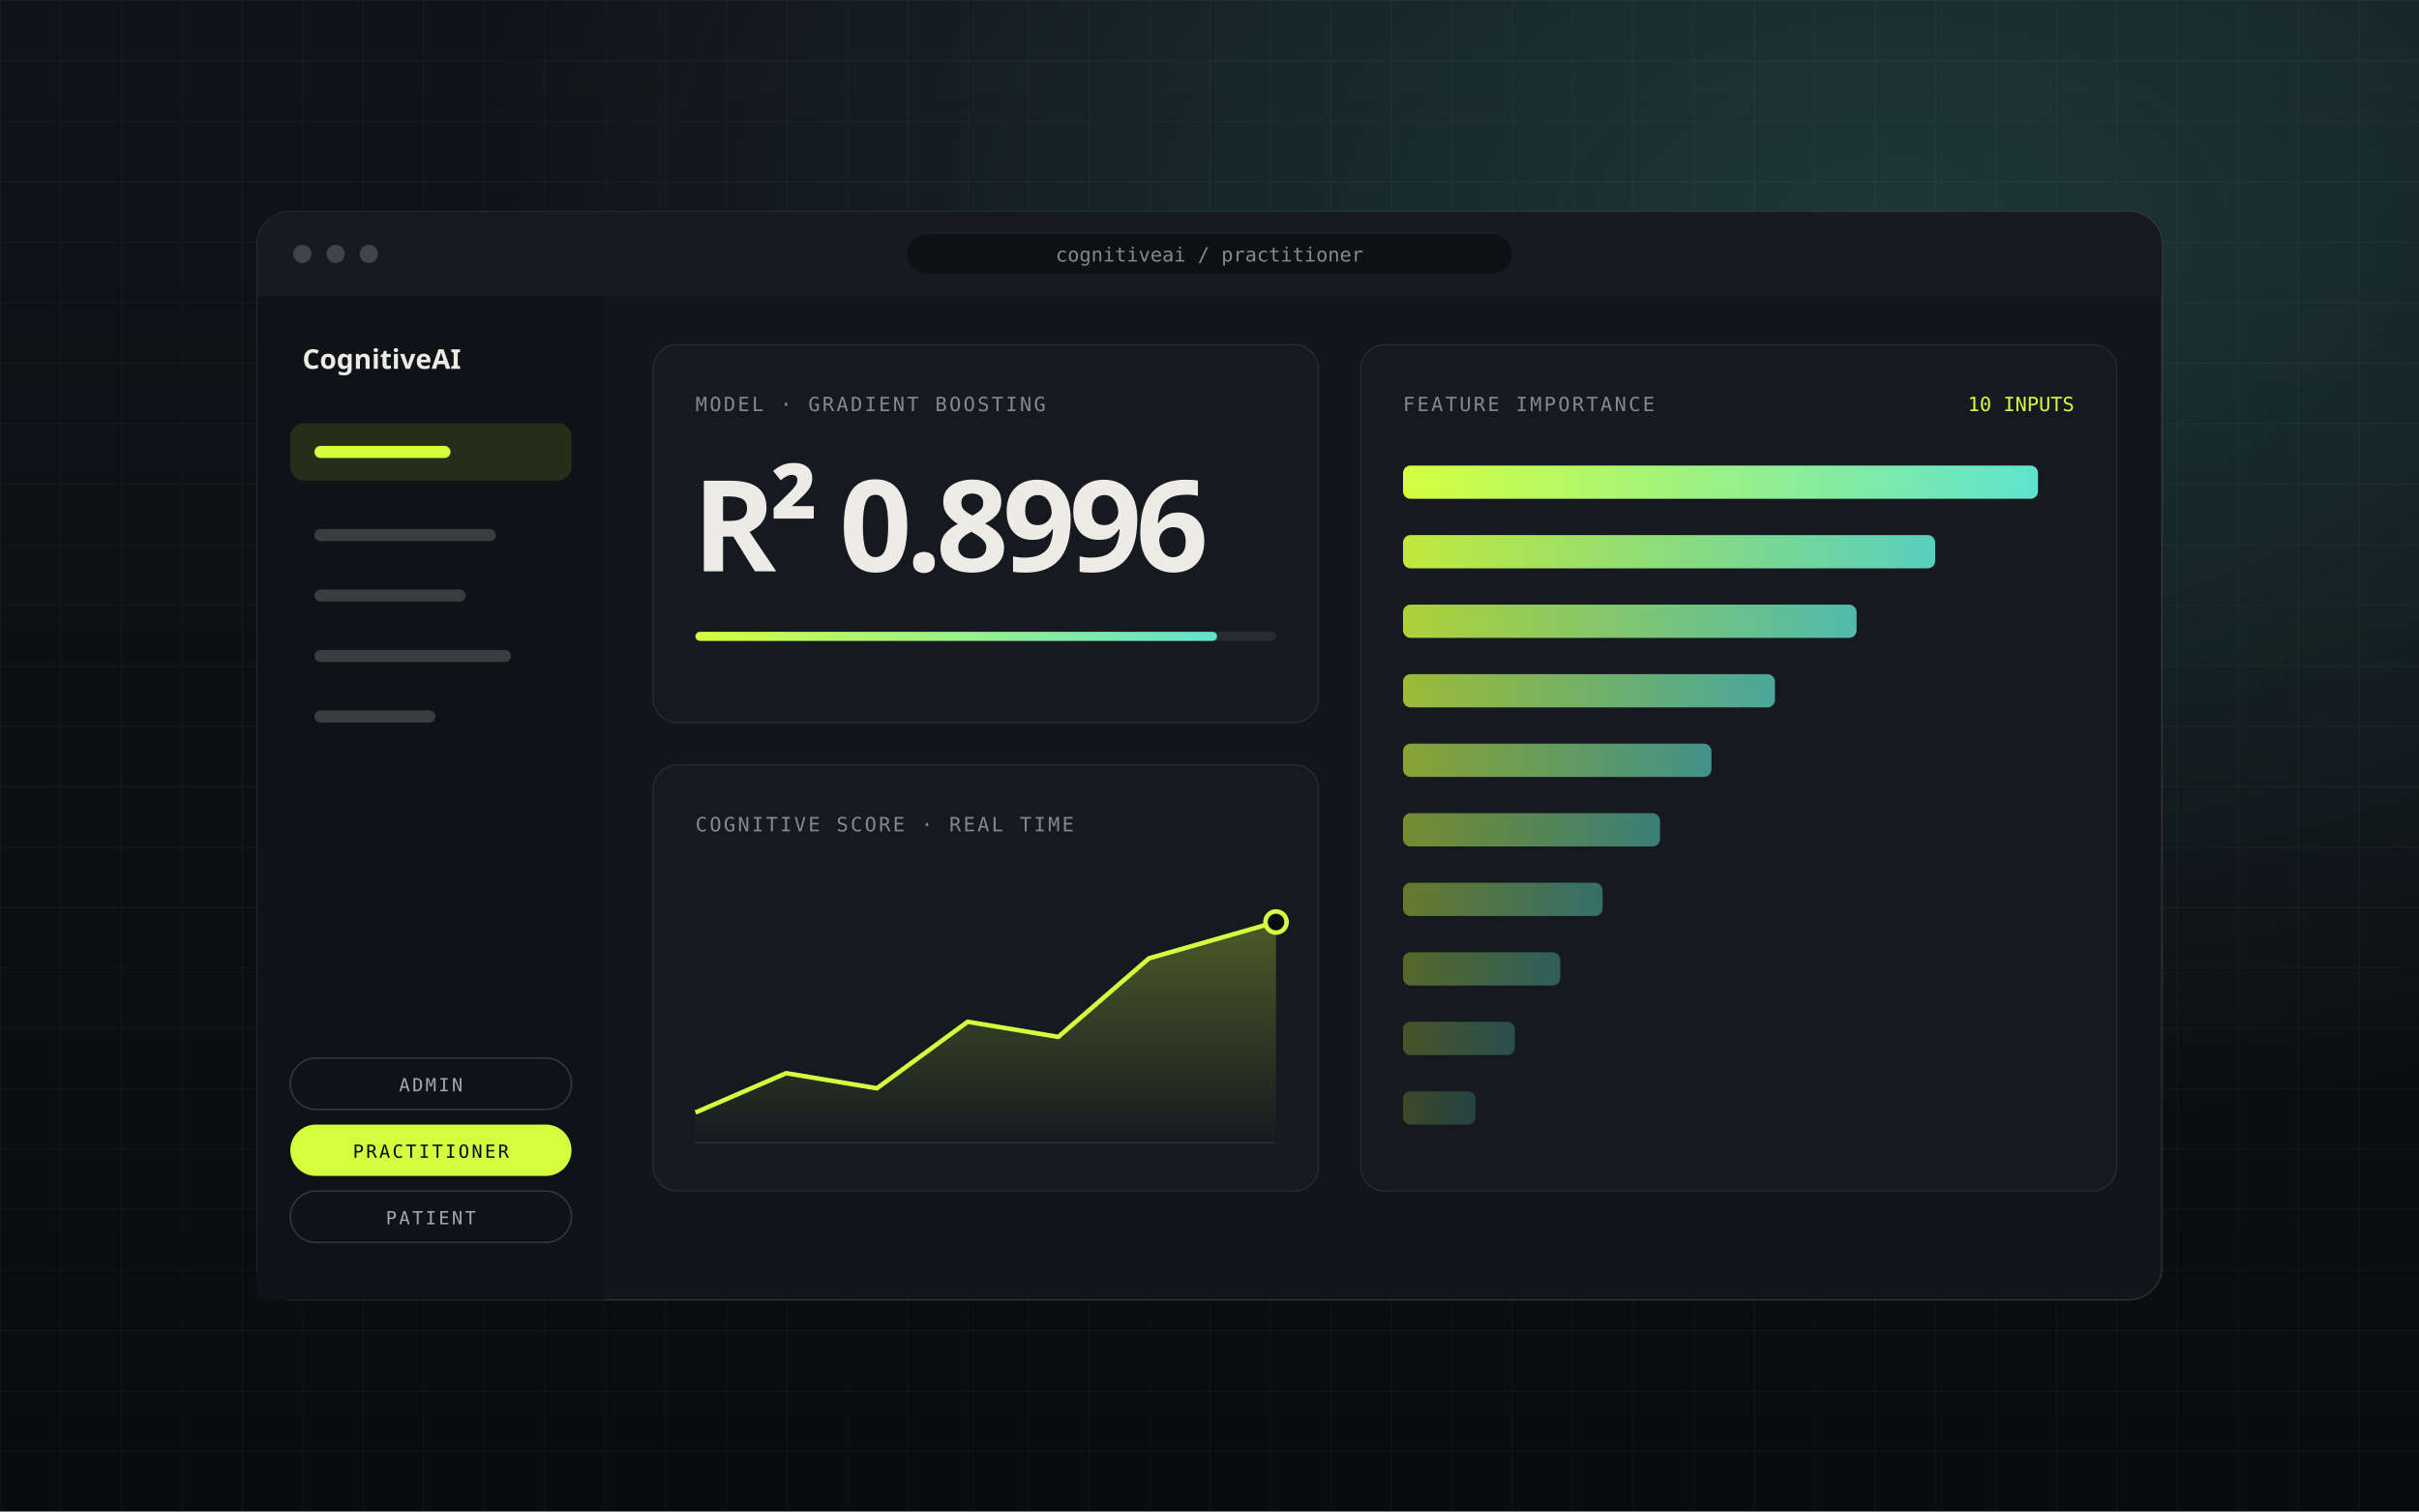
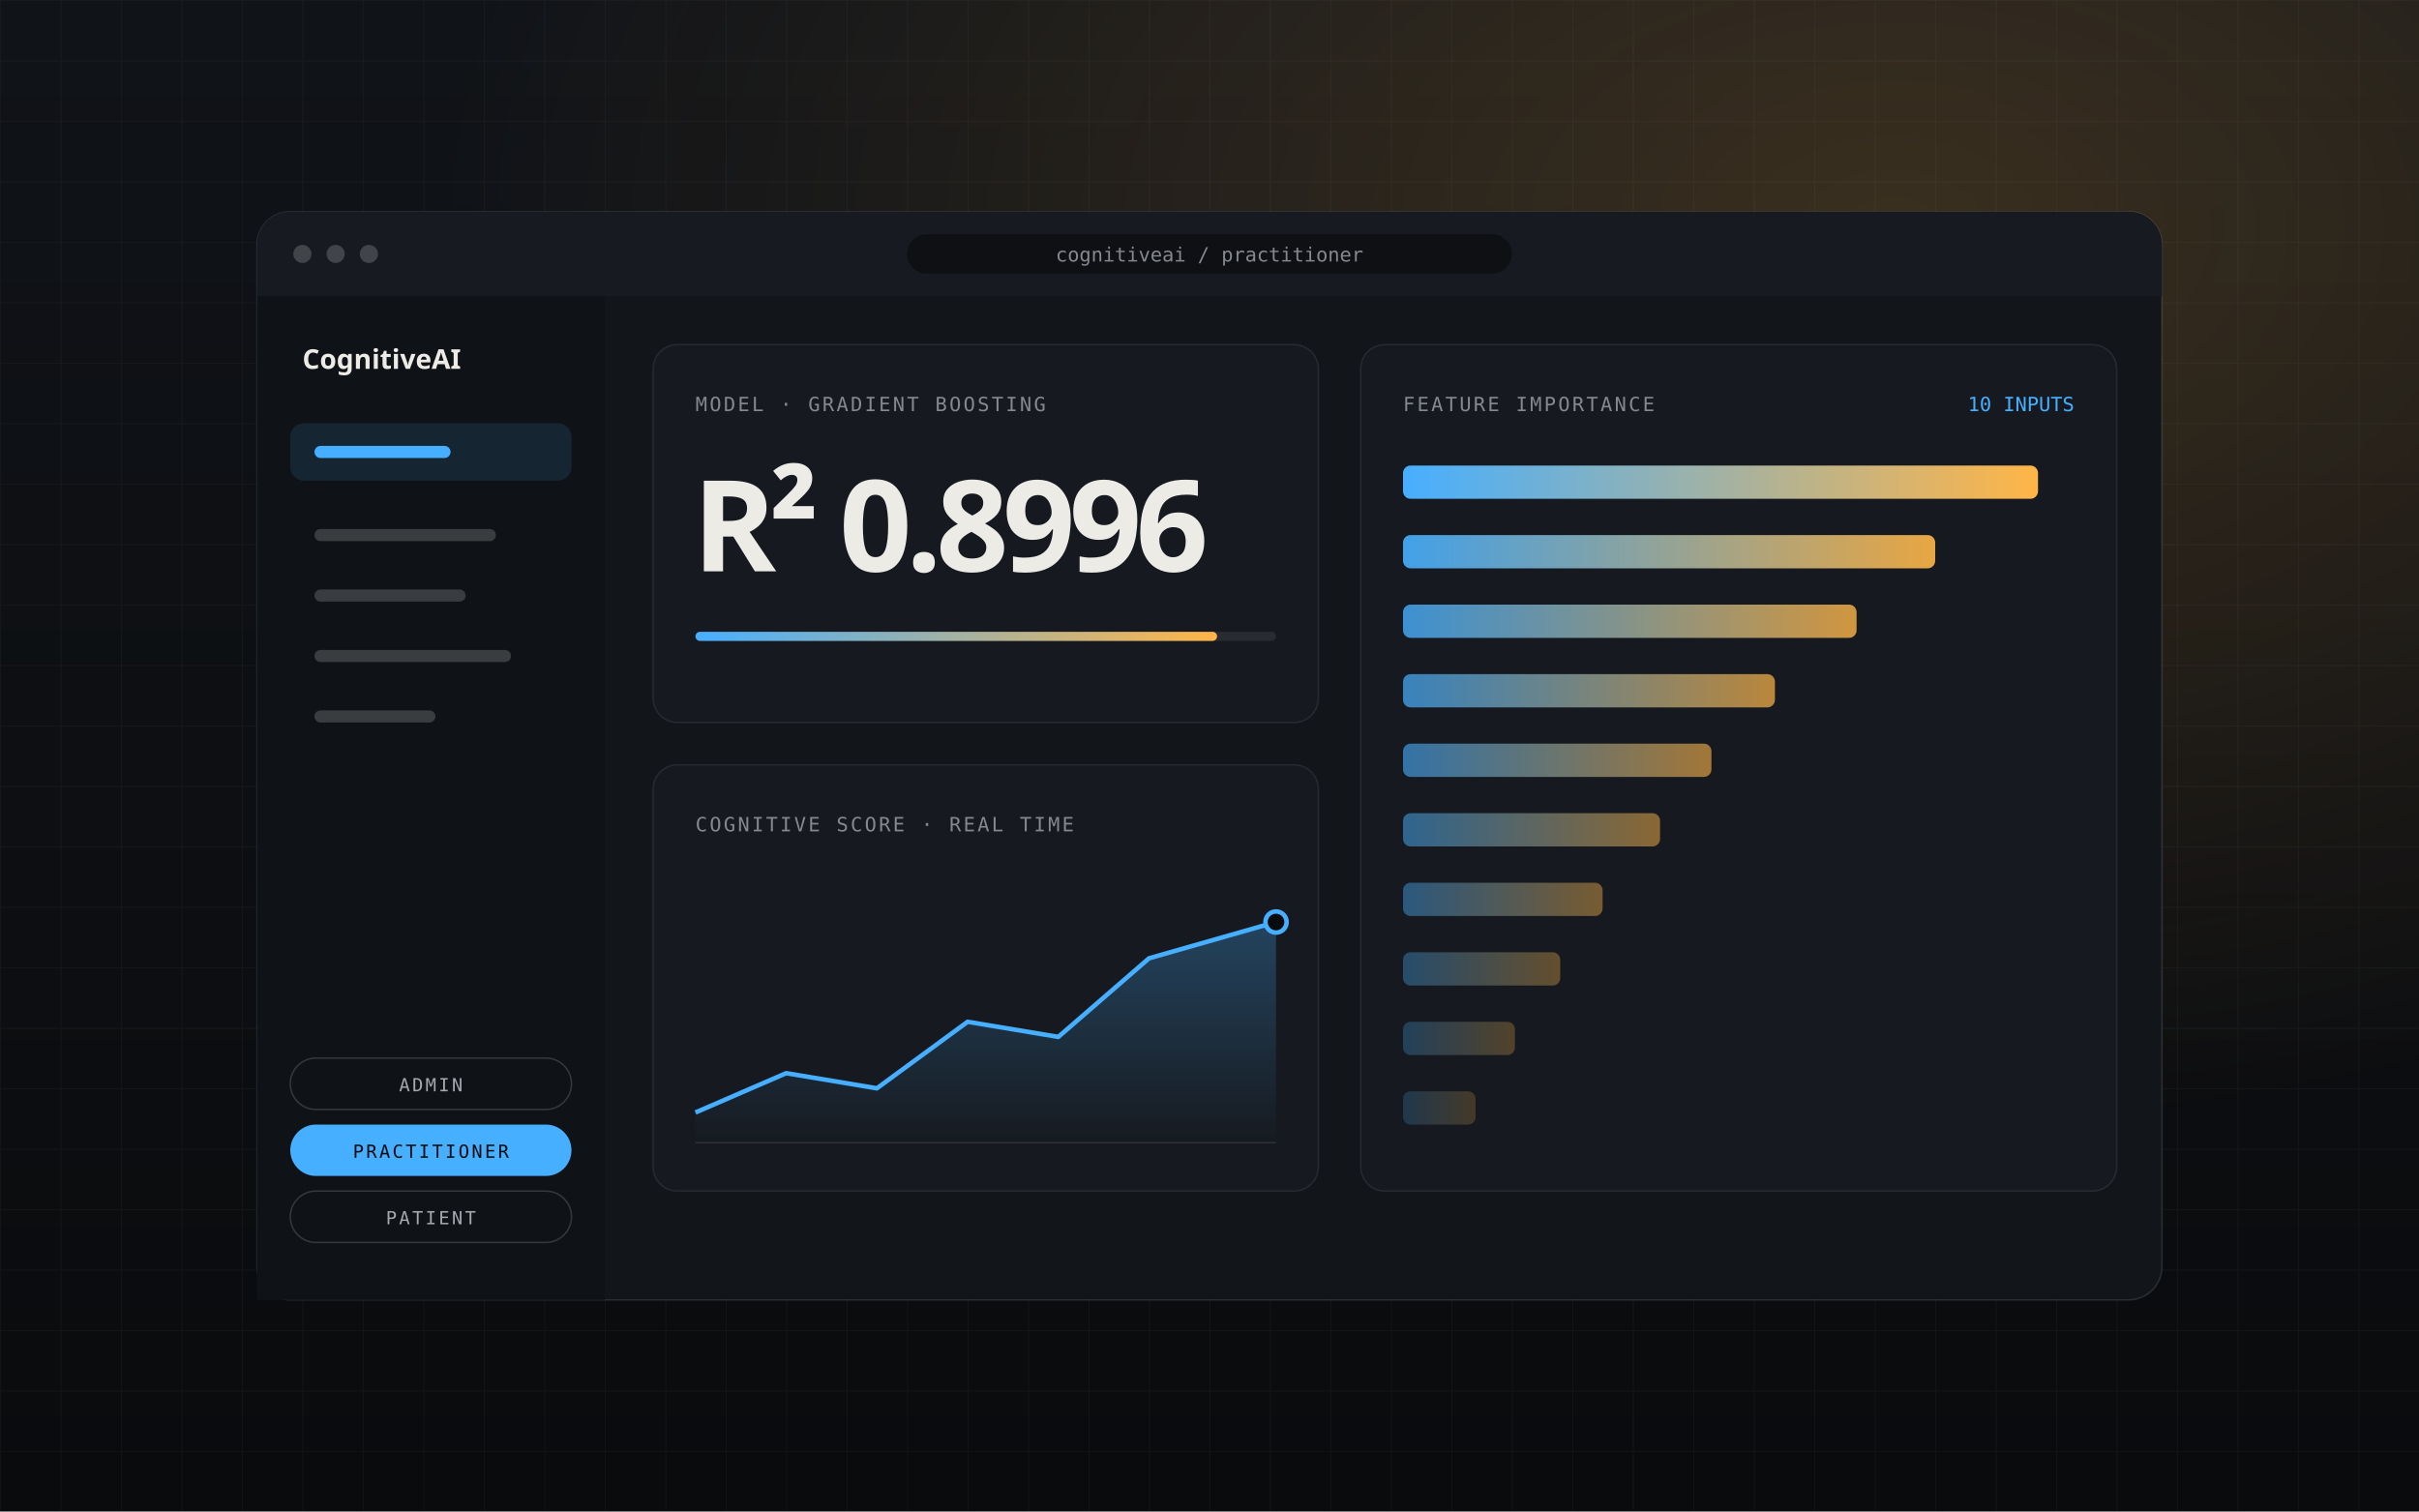
<svg xmlns="http://www.w3.org/2000/svg" viewBox="0 0 1600 1000" font-family="ui-monospace, Menlo, Consolas, monospace">
  <defs>
    <linearGradient id="bg" x1="0" y1="0" x2="0" y2="1">
      <stop offset="0" stop-color="#101318" />
      <stop offset="1" stop-color="#0a0b0d" />
    </linearGradient>
    <radialGradient id="glow" cx="0.78" cy="0.15" r="0.6">
-       <stop offset="0" stop-color="#5fe3cf" stop-opacity="0.18" />
-       <stop offset="1" stop-color="#5fe3cf" stop-opacity="0" />
+       <stop offset="0" stop-color="#ffb547" stop-opacity="0.18" />
+       <stop offset="1" stop-color="#ffb547" stop-opacity="0" />
    </radialGradient>
    <pattern id="grid" width="40" height="40" patternUnits="userSpaceOnUse">
      <path d="M40 0H0V40" fill="none" stroke="#ffffff" stroke-opacity="0.04" />
    </pattern>
    <linearGradient id="bar" x1="0" y1="0" x2="1" y2="0">
-       <stop offset="0" stop-color="#d4ff3f" />
-       <stop offset="1" stop-color="#5fe3cf" />
+       <stop offset="0" stop-color="#47afff" />
+       <stop offset="1" stop-color="#ffb547" />
    </linearGradient>
    <linearGradient id="area" x1="0" y1="0" x2="0" y2="1">
-       <stop offset="0" stop-color="#d4ff3f" stop-opacity="0.28" />
-       <stop offset="1" stop-color="#d4ff3f" stop-opacity="0" />
+       <stop offset="0" stop-color="#47afff" stop-opacity="0.28" />
+       <stop offset="1" stop-color="#47afff" stop-opacity="0" />
    </linearGradient>
  </defs>
  <rect width="1600" height="1000" fill="url(#bg)" />
  <rect width="1600" height="1000" fill="url(#grid)" />
  <rect width="1600" height="1000" fill="url(#glow)" />
  <g transform="translate(170 140)">
    <rect width="1260" height="720" rx="22" fill="#12151a" stroke="#ffffff" stroke-opacity="0.12" />
    <path d="M0 22a22 22 0 0 1 22-22h1216a22 22 0 0 1 22 22v34H0z" fill="#171b21" />
    <circle cx="30" cy="28" r="6" fill="#ffffff" fill-opacity="0.18" />
    <circle cx="52" cy="28" r="6" fill="#ffffff" fill-opacity="0.18" />
    <circle cx="74" cy="28" r="6" fill="#ffffff" fill-opacity="0.18" />
    <rect x="430" y="15" width="400" height="26" rx="13" fill="#0e1014" />
    <text x="630" y="33" fill="#85888f" font-size="13" text-anchor="middle">cognitiveai / practitioner</text>
    <rect x="0" y="56" width="230" height="664" fill="#0f1216" />
    <text x="30" y="104" fill="#ecebe6" font-size="18" font-weight="600" font-family="ui-sans-serif, system-ui, sans-serif">CognitiveAI</text>
-     <rect x="22" y="140" width="186" height="38" rx="9" fill="#d4ff3f" fill-opacity="0.12" />
-     <rect x="38" y="155" width="90" height="8" rx="4" fill="#d4ff3f" />
+     <rect x="22" y="140" width="186" height="38" rx="9" fill="#47afff" fill-opacity="0.12" />
+     <rect x="38" y="155" width="90" height="8" rx="4" fill="#47afff" />
    <rect x="38" y="210" width="120" height="8" rx="4" fill="#ffffff" fill-opacity="0.18" />
    <rect x="38" y="250" width="100" height="8" rx="4" fill="#ffffff" fill-opacity="0.18" />
    <rect x="38" y="290" width="130" height="8" rx="4" fill="#ffffff" fill-opacity="0.18" />
    <rect x="38" y="330" width="80" height="8" rx="4" fill="#ffffff" fill-opacity="0.18" />
    <g font-size="12" letter-spacing="1.5">
      <rect x="22" y="560" width="186" height="34" rx="17" fill="none" stroke="#ffffff" stroke-opacity="0.16" />
      <text x="115" y="582" fill="#a6a8ae" text-anchor="middle">ADMIN</text>
-       <rect x="22" y="604" width="186" height="34" rx="17" fill="#d4ff3f" />
+       <rect x="22" y="604" width="186" height="34" rx="17" fill="#47afff" />
      <text x="115" y="626" fill="#0a0b0d" text-anchor="middle">PRACTITIONER</text>
      <rect x="22" y="648" width="186" height="34" rx="17" fill="none" stroke="#ffffff" stroke-opacity="0.16" />
      <text x="115" y="670" fill="#a6a8ae" text-anchor="middle">PATIENT</text>
    </g>
    <g transform="translate(262 88)">
      <rect width="440" height="250" rx="16" fill="#161a20" stroke="#ffffff" stroke-opacity="0.08" />
      <text x="28" y="44" fill="#85888f" font-size="13" letter-spacing="1.5">MODEL · GRADIENT BOOSTING</text>
      <text x="26" y="150" fill="#ecebe6" font-size="84" font-weight="600" letter-spacing="-4" font-family="ui-sans-serif, system-ui, sans-serif">R² 0.8996</text>
      <rect x="28" y="190" width="384" height="6" rx="3" fill="#ffffff" fill-opacity="0.08" />
      <rect x="28" y="190" width="345" height="6" rx="3" fill="url(#bar)" />
    </g>
    <g transform="translate(730 88)">
      <rect width="500" height="560" rx="16" fill="#161a20" stroke="#ffffff" stroke-opacity="0.08" />
      <text x="28" y="44" fill="#85888f" font-size="13" letter-spacing="1.5">FEATURE IMPORTANCE</text>
-       <text x="472" y="44" fill="#d4ff3f" font-size="13" text-anchor="end">10 INPUTS</text>
+       <text x="472" y="44" fill="#47afff" font-size="13" text-anchor="end">10 INPUTS</text>
      <g transform="translate(28 80)">
        <rect y="0" width="420" height="22" rx="5" fill="url(#bar)" />
        <rect y="46" width="352" height="22" rx="5" fill="url(#bar)" fill-opacity="0.9" />
        <rect y="92" width="300" height="22" rx="5" fill="url(#bar)" fill-opacity="0.8" />
        <rect y="138" width="246" height="22" rx="5" fill="url(#bar)" fill-opacity="0.7" />
        <rect y="184" width="204" height="22" rx="5" fill="url(#bar)" fill-opacity="0.6" />
        <rect y="230" width="170" height="22" rx="5" fill="url(#bar)" fill-opacity="0.5" />
        <rect y="276" width="132" height="22" rx="5" fill="url(#bar)" fill-opacity="0.42" />
        <rect y="322" width="104" height="22" rx="5" fill="url(#bar)" fill-opacity="0.34" />
        <rect y="368" width="74" height="22" rx="5" fill="url(#bar)" fill-opacity="0.26" />
        <rect y="414" width="48" height="22" rx="5" fill="url(#bar)" fill-opacity="0.2" />
      </g>
    </g>
    <g transform="translate(262 366)">
      <rect width="440" height="282" rx="16" fill="#161a20" stroke="#ffffff" stroke-opacity="0.08" />
      <text x="28" y="44" fill="#85888f" font-size="13" letter-spacing="1.5">COGNITIVE SCORE · REAL TIME</text>
      <path d="M28 230 L88 204 L148 214 L208 170 L268 180 L328 128 L412 104 L412 250 L28 250Z" fill="url(#area)" />
-       <path d="M28 230 L88 204 L148 214 L208 170 L268 180 L328 128 L412 104" fill="none" stroke="#d4ff3f" stroke-width="3" stroke-linejoin="round" />
-       <circle cx="412" cy="104" r="7" fill="#0a0b0d" stroke="#d4ff3f" stroke-width="3" />
+       <path d="M28 230 L88 204 L148 214 L208 170 L268 180 L328 128 L412 104" fill="none" stroke="#47afff" stroke-width="3" stroke-linejoin="round" />
+       <circle cx="412" cy="104" r="7" fill="#0a0b0d" stroke="#47afff" stroke-width="3" />
      <path d="M28 250H412" stroke="#ffffff" stroke-opacity="0.1" />
    </g>
  </g>
</svg>
